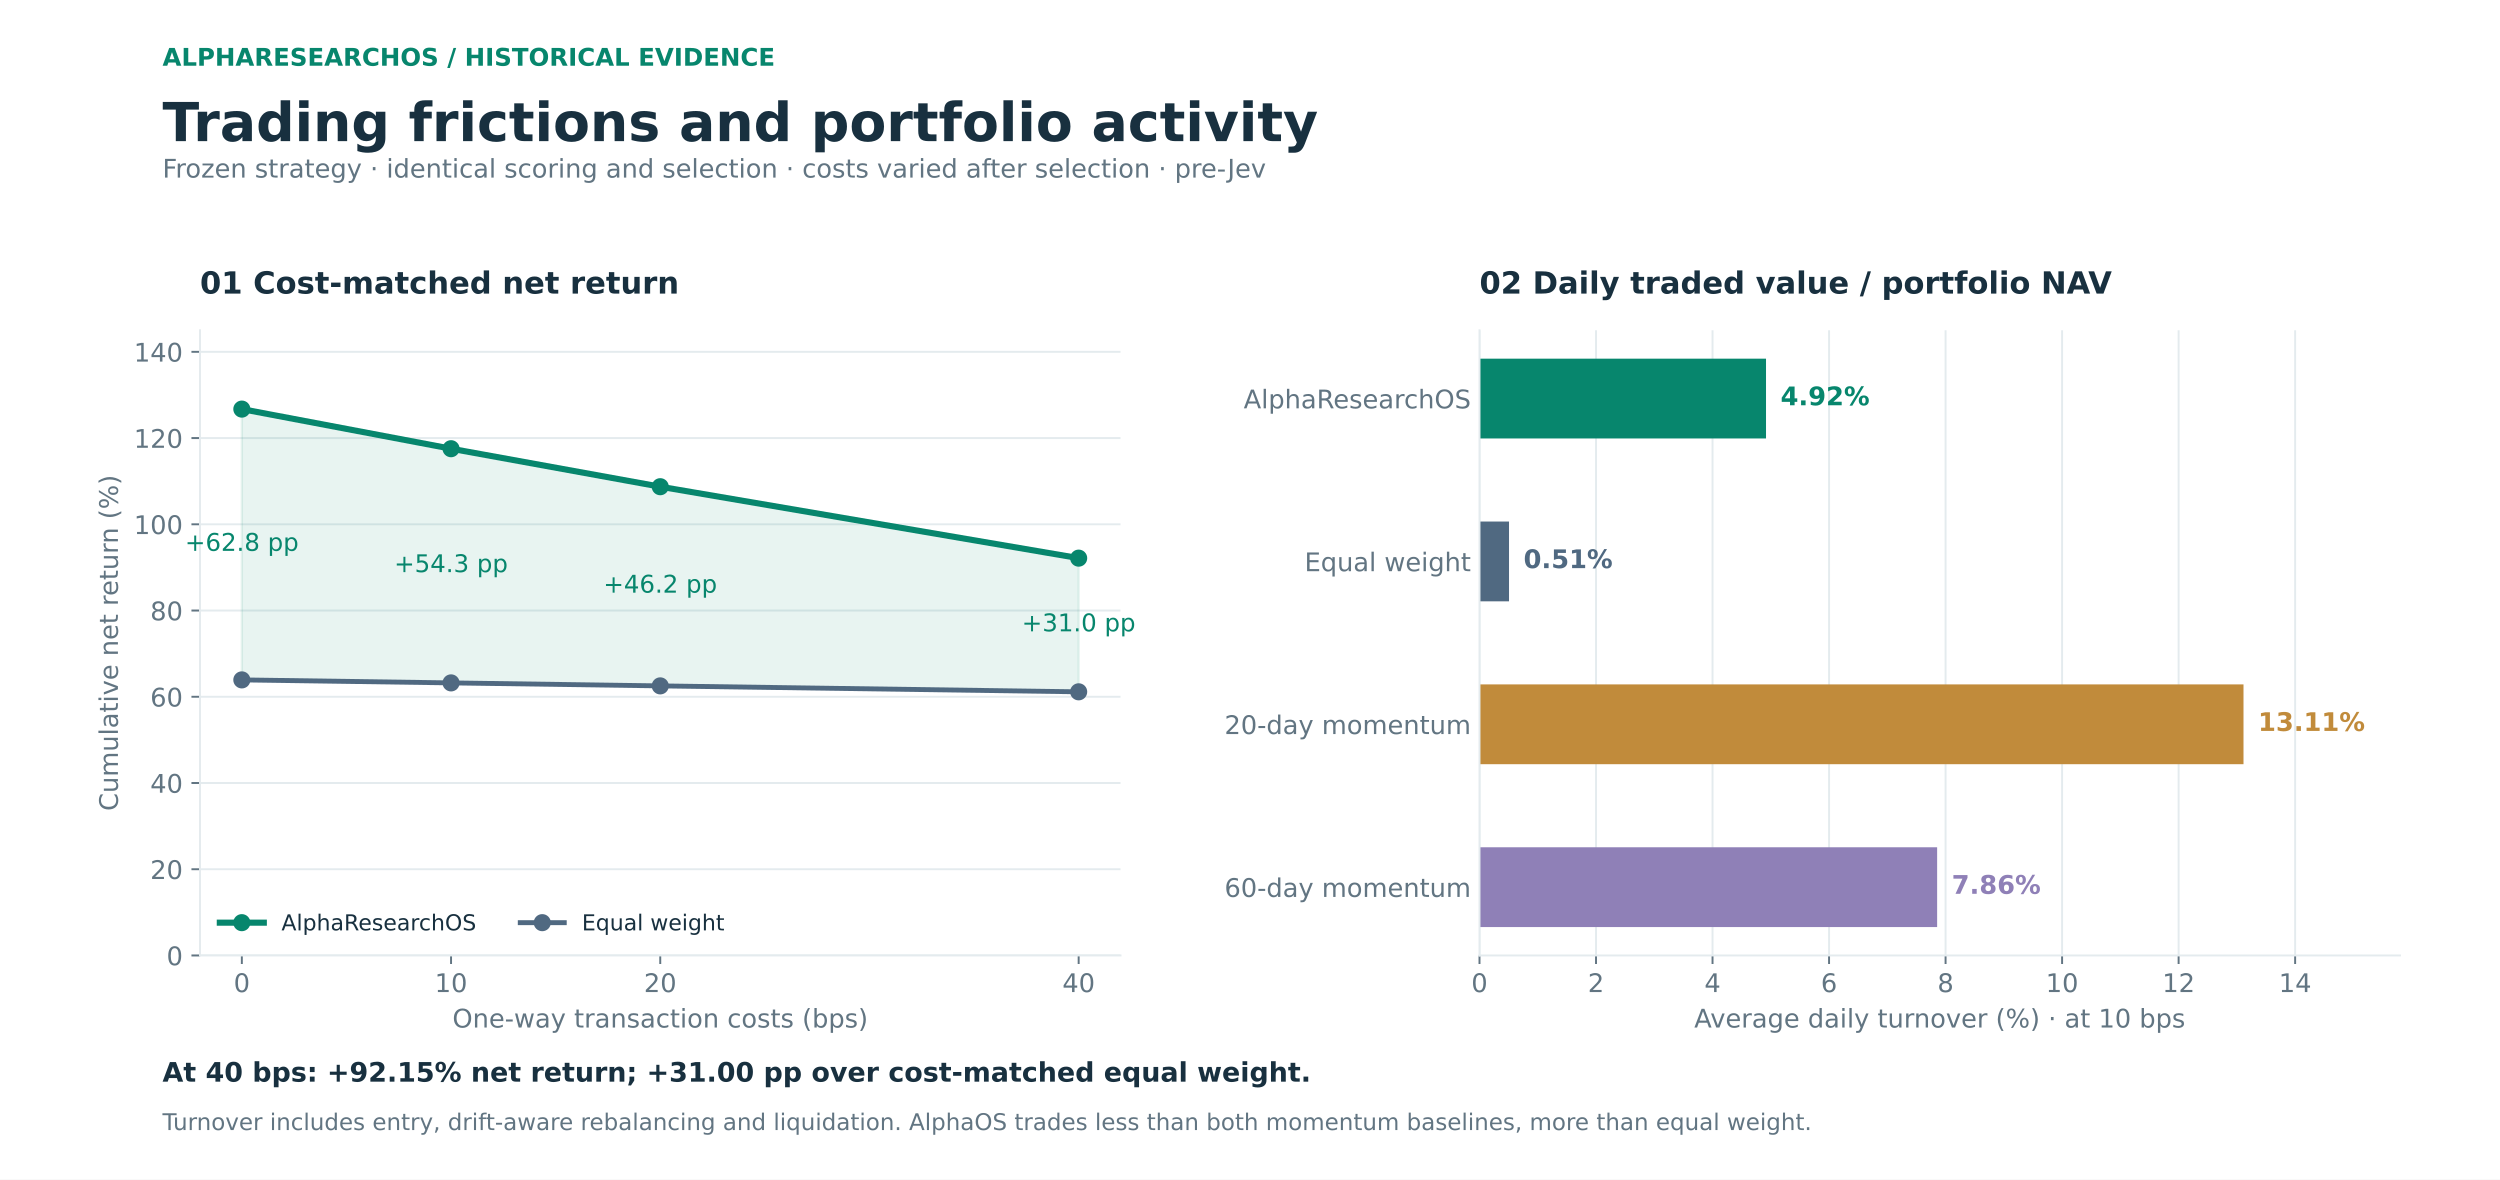
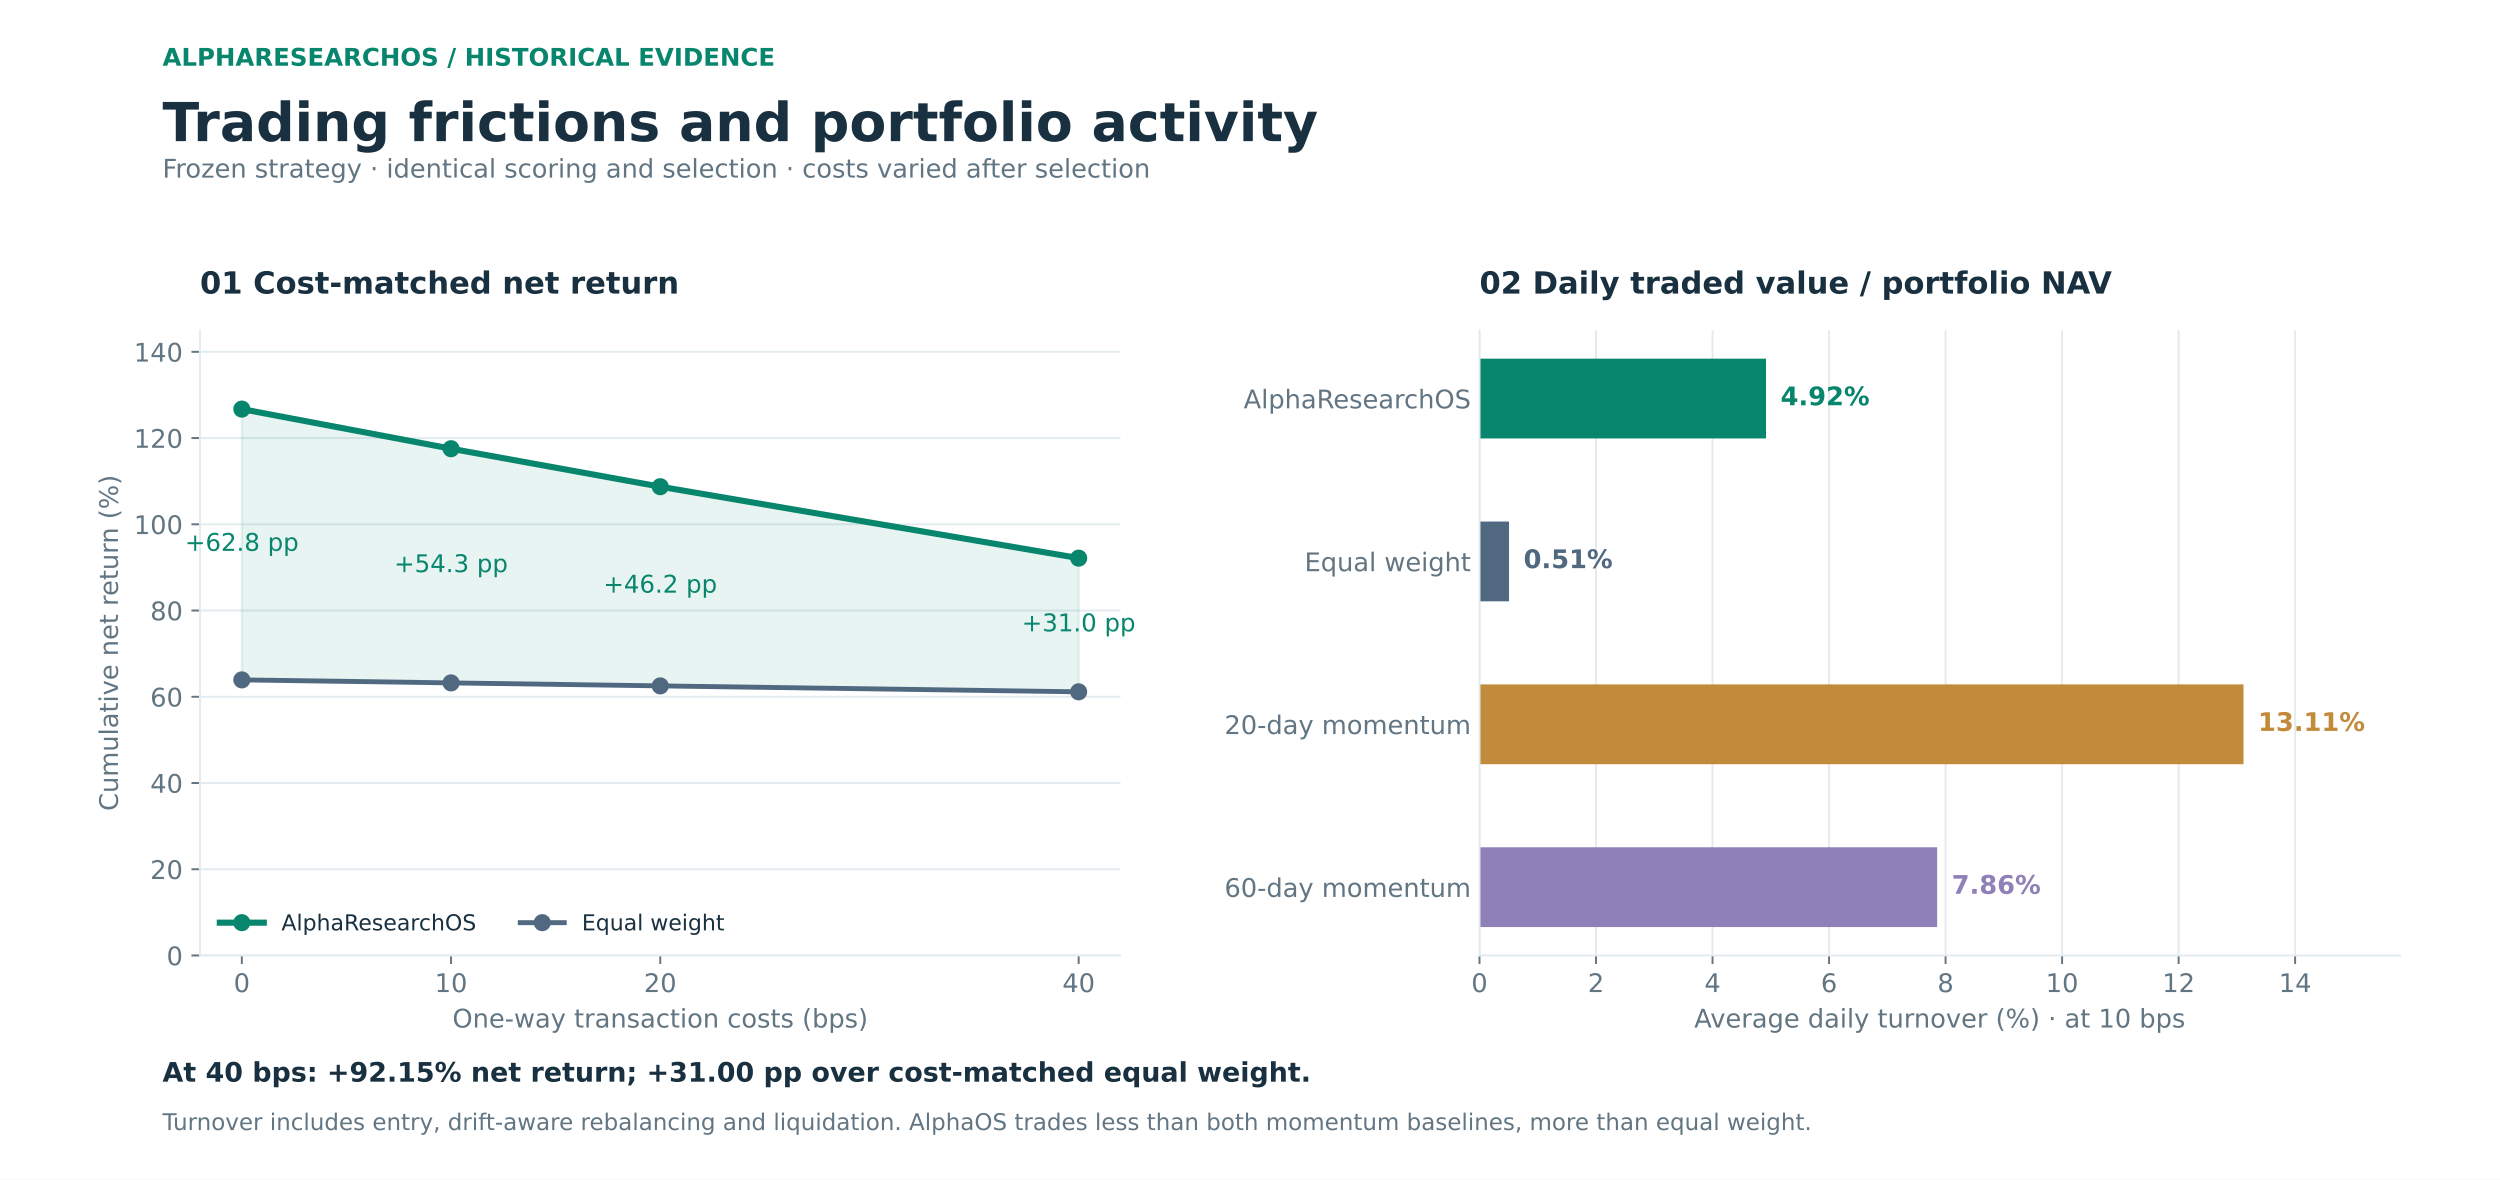
<svg xmlns="http://www.w3.org/2000/svg" xmlns:xlink="http://www.w3.org/1999/xlink" width="1022.4pt" height="482.4pt" viewBox="0 0 1022.4 482.4" version="1.1">
  <defs>
    <style type="text/css">*{stroke-linejoin: round; stroke-linecap: butt}</style>
  </defs>
  <g id="figure_1">
    <g id="patch_1">
      <path d="M 0 482.4 L 1022.4 482.4 L 1022.4 0 L 0 0 z " style="fill: #ffffff" />
    </g>
    <g id="axes_1">
      <g id="patch_2">
        <path d="M 81.792 390.744 L 458.241 390.744 L 458.241 135.072 L 81.792 135.072 z " style="fill: #ffffff" />
      </g>
      <g id="matplotlib.axis_1">
        <g id="xtick_1">
          <g id="line2d_1">
            <defs>
              <path id="m5e10859298" d="M 0 0 L 0 3.5 " style="stroke: #627582; stroke-width: 0.8" />
            </defs>
            <g>
              <use xlink:href="#m5e10859298" x="98.903" y="390.744" style="fill: #627582; stroke: #627582; stroke-width: 0.8" />
            </g>
          </g>
          <g id="text_1">
            <text style="font-size: 10.5px; font-family: 'DejaVu Sans'; text-anchor: middle; fill: #627582" x="98.903" y="405.722" transform="rotate(-0 98.9033 405.7215)">0</text>
          </g>
        </g>
        <g id="xtick_2">
          <g id="line2d_2">
            <g>
              <use xlink:href="#m5e10859298" x="184.46" y="390.744" style="fill: #627582; stroke: #627582; stroke-width: 0.8" />
            </g>
          </g>
          <g id="text_2">
            <text style="font-size: 10.5px; font-family: 'DejaVu Sans'; text-anchor: middle; fill: #627582" x="184.46" y="405.722" transform="rotate(-0 184.4598 405.7215)">10</text>
          </g>
        </g>
        <g id="xtick_3">
          <g id="line2d_3">
            <g>
              <use xlink:href="#m5e10859298" x="270.016" y="390.744" style="fill: #627582; stroke: #627582; stroke-width: 0.8" />
            </g>
          </g>
          <g id="text_3">
            <text style="font-size: 10.5px; font-family: 'DejaVu Sans'; text-anchor: middle; fill: #627582" x="270.016" y="405.722" transform="rotate(-0 270.0163 405.7215)">20</text>
          </g>
        </g>
        <g id="xtick_4">
          <g id="line2d_4">
            <g>
              <use xlink:href="#m5e10859298" x="441.129" y="390.744" style="fill: #627582; stroke: #627582; stroke-width: 0.8" />
            </g>
          </g>
          <g id="text_4">
            <text style="font-size: 10.5px; font-family: 'DejaVu Sans'; text-anchor: middle; fill: #627582" x="441.129" y="405.722" transform="rotate(-0 441.1292 405.7215)">40</text>
          </g>
        </g>
        <g id="text_5">
          <text style="font-size: 10.5px; font-family: 'DejaVu Sans'; text-anchor: middle; fill: #627582" x="270.016" y="420.222" transform="rotate(-0 270.0163 420.2224)">One-way transaction costs (bps)</text>
        </g>
      </g>
      <g id="matplotlib.axis_2">
        <g id="ytick_1">
          <g id="line2d_5">
            <path d="M 81.792 390.744 L 458.241 390.744 " clip-path="url(#p4f4ddab7ff)" style="fill: none; stroke: #e4ebee; stroke-width: 0.8; stroke-linecap: square" />
          </g>
          <g id="line2d_6">
            <defs>
              <path id="m2ed49d1506" d="M 0 0 L -3.5 0 " style="stroke: #627582; stroke-width: 0.8" />
            </defs>
            <g>
              <use xlink:href="#m2ed49d1506" x="81.792" y="390.744" style="fill: #627582; stroke: #627582; stroke-width: 0.8" />
            </g>
          </g>
          <g id="text_6">
            <text style="font-size: 10.5px; font-family: 'DejaVu Sans'; text-anchor: end; fill: #627582" x="74.792" y="394.733" transform="rotate(-0 74.792 394.7328)">0</text>
          </g>
        </g>
        <g id="ytick_2">
          <g id="line2d_7">
            <path d="M 81.792 355.479 L 458.241 355.479 " clip-path="url(#p4f4ddab7ff)" style="fill: none; stroke: #e4ebee; stroke-width: 0.8; stroke-linecap: square" />
          </g>
          <g id="line2d_8">
            <g>
              <use xlink:href="#m2ed49d1506" x="81.792" y="355.479" style="fill: #627582; stroke: #627582; stroke-width: 0.8" />
            </g>
          </g>
          <g id="text_7">
            <text style="font-size: 10.5px; font-family: 'DejaVu Sans'; text-anchor: end; fill: #627582" x="74.792" y="359.468" transform="rotate(-0 74.792 359.4677)">20</text>
          </g>
        </g>
        <g id="ytick_3">
          <g id="line2d_9">
            <path d="M 81.792 320.214 L 458.241 320.214 " clip-path="url(#p4f4ddab7ff)" style="fill: none; stroke: #e4ebee; stroke-width: 0.8; stroke-linecap: square" />
          </g>
          <g id="line2d_10">
            <g>
              <use xlink:href="#m2ed49d1506" x="81.792" y="320.214" style="fill: #627582; stroke: #627582; stroke-width: 0.8" />
            </g>
          </g>
          <g id="text_8">
            <text style="font-size: 10.5px; font-family: 'DejaVu Sans'; text-anchor: end; fill: #627582" x="74.792" y="324.203" transform="rotate(-0 74.792 324.2026)">40</text>
          </g>
        </g>
        <g id="ytick_4">
          <g id="line2d_11">
            <path d="M 81.792 284.949 L 458.241 284.949 " clip-path="url(#p4f4ddab7ff)" style="fill: none; stroke: #e4ebee; stroke-width: 0.8; stroke-linecap: square" />
          </g>
          <g id="line2d_12">
            <g>
              <use xlink:href="#m2ed49d1506" x="81.792" y="284.949" style="fill: #627582; stroke: #627582; stroke-width: 0.8" />
            </g>
          </g>
          <g id="text_9">
            <text style="font-size: 10.5px; font-family: 'DejaVu Sans'; text-anchor: end; fill: #627582" x="74.792" y="288.937" transform="rotate(-0 74.792 288.9375)">60</text>
          </g>
        </g>
        <g id="ytick_5">
          <g id="line2d_13">
            <path d="M 81.792 249.684 L 458.241 249.684 " clip-path="url(#p4f4ddab7ff)" style="fill: none; stroke: #e4ebee; stroke-width: 0.8; stroke-linecap: square" />
          </g>
          <g id="line2d_14">
            <g>
              <use xlink:href="#m2ed49d1506" x="81.792" y="249.684" style="fill: #627582; stroke: #627582; stroke-width: 0.8" />
            </g>
          </g>
          <g id="text_10">
            <text style="font-size: 10.5px; font-family: 'DejaVu Sans'; text-anchor: end; fill: #627582" x="74.792" y="253.672" transform="rotate(-0 74.792 253.6724)">80</text>
          </g>
        </g>
        <g id="ytick_6">
          <g id="line2d_15">
            <path d="M 81.792 214.418 L 458.241 214.418 " clip-path="url(#p4f4ddab7ff)" style="fill: none; stroke: #e4ebee; stroke-width: 0.8; stroke-linecap: square" />
          </g>
          <g id="line2d_16">
            <g>
              <use xlink:href="#m2ed49d1506" x="81.792" y="214.418" style="fill: #627582; stroke: #627582; stroke-width: 0.8" />
            </g>
          </g>
          <g id="text_11">
            <text style="font-size: 10.5px; font-family: 'DejaVu Sans'; text-anchor: end; fill: #627582" x="74.792" y="218.407" transform="rotate(-0 74.792 218.4073)">100</text>
          </g>
        </g>
        <g id="ytick_7">
          <g id="line2d_17">
            <path d="M 81.792 179.153 L 458.241 179.153 " clip-path="url(#p4f4ddab7ff)" style="fill: none; stroke: #e4ebee; stroke-width: 0.8; stroke-linecap: square" />
          </g>
          <g id="line2d_18">
            <g>
              <use xlink:href="#m2ed49d1506" x="81.792" y="179.153" style="fill: #627582; stroke: #627582; stroke-width: 0.8" />
            </g>
          </g>
          <g id="text_12">
            <text style="font-size: 10.5px; font-family: 'DejaVu Sans'; text-anchor: end; fill: #627582" x="74.792" y="183.142" transform="rotate(-0 74.792 183.1421)">120</text>
          </g>
        </g>
        <g id="ytick_8">
          <g id="line2d_19">
            <path d="M 81.792 143.888 L 458.241 143.888 " clip-path="url(#p4f4ddab7ff)" style="fill: none; stroke: #e4ebee; stroke-width: 0.8; stroke-linecap: square" />
          </g>
          <g id="line2d_20">
            <g>
              <use xlink:href="#m2ed49d1506" x="81.792" y="143.888" style="fill: #627582; stroke: #627582; stroke-width: 0.8" />
            </g>
          </g>
          <g id="text_13">
            <text style="font-size: 10.5px; font-family: 'DejaVu Sans'; text-anchor: end; fill: #627582" x="74.792" y="147.877" transform="rotate(-0 74.792 147.877)">140</text>
          </g>
        </g>
        <g id="text_14">
          <text style="font-size: 10.5px; font-family: 'DejaVu Sans'; text-anchor: middle; fill: #627582" x="48.228" y="262.908" transform="rotate(-90 48.22766 262.908)">Cumulative net return (%)</text>
        </g>
      </g>
      <g id="FillBetweenPolyCollection_1">
        <defs>
          <path id="mec07c7e149" d="M 98.903 -204.351 L 98.903 -315.093 L 184.46 -298.896 L 270.016 -283.356 L 441.129 -254.142 L 441.129 -199.473 L 441.129 -199.473 L 270.016 -201.902 L 184.46 -203.124 L 98.903 -204.351 z " style="stroke: #07866d; stroke-opacity: 0.09" />
        </defs>
        <g clip-path="url(#p4f4ddab7ff)">
          <use xlink:href="#mec07c7e149" x="0" y="482.4" style="fill: #07866d; fill-opacity: 0.09; stroke: #07866d; stroke-opacity: 0.09" />
        </g>
      </g>
      <g id="line2d_21">
        <path d="M 98.903 167.307 L 184.46 183.504 L 270.016 199.044 L 441.129 228.258 " clip-path="url(#p4f4ddab7ff)" style="fill: none; stroke: #07866d; stroke-width: 2.5; stroke-linecap: square" />
        <defs>
          <path id="m98717b9841" d="M 0 3 C 0.796 3 1.559 2.684 2.121 2.121 C 2.684 1.559 3 0.796 3 0 C 3 -0.796 2.684 -1.559 2.121 -2.121 C 1.559 -2.684 0.796 -3 0 -3 C -0.796 -3 -1.559 -2.684 -2.121 -2.121 C -2.684 -1.559 -3 -0.796 -3 0 C -3 0.796 -2.684 1.559 -2.121 2.121 C -1.559 2.684 -0.796 3 0 3 z " style="stroke: #07866d" />
        </defs>
        <g clip-path="url(#p4f4ddab7ff)">
          <use xlink:href="#m98717b9841" x="98.903" y="167.307" style="fill: #07866d; stroke: #07866d" />
          <use xlink:href="#m98717b9841" x="184.46" y="183.504" style="fill: #07866d; stroke: #07866d" />
          <use xlink:href="#m98717b9841" x="270.016" y="199.044" style="fill: #07866d; stroke: #07866d" />
          <use xlink:href="#m98717b9841" x="441.129" y="228.258" style="fill: #07866d; stroke: #07866d" />
        </g>
      </g>
      <g id="line2d_22">
        <path d="M 98.903 278.049 L 184.46 279.276 L 270.016 280.498 L 441.129 282.927 " clip-path="url(#p4f4ddab7ff)" style="fill: none; stroke: #506981; stroke-width: 2; stroke-linecap: square" />
        <defs>
          <path id="mbb482a04b2" d="M 0 3 C 0.796 3 1.559 2.684 2.121 2.121 C 2.684 1.559 3 0.796 3 0 C 3 -0.796 2.684 -1.559 2.121 -2.121 C 1.559 -2.684 0.796 -3 0 -3 C -0.796 -3 -1.559 -2.684 -2.121 -2.121 C -2.684 -1.559 -3 -0.796 -3 0 C -3 0.796 -2.684 1.559 -2.121 2.121 C -1.559 2.684 -0.796 3 0 3 z " style="stroke: #506981" />
        </defs>
        <g clip-path="url(#p4f4ddab7ff)">
          <use xlink:href="#mbb482a04b2" x="98.903" y="278.049" style="fill: #506981; stroke: #506981" />
          <use xlink:href="#mbb482a04b2" x="184.46" y="279.276" style="fill: #506981; stroke: #506981" />
          <use xlink:href="#mbb482a04b2" x="270.016" y="280.498" style="fill: #506981; stroke: #506981" />
          <use xlink:href="#mbb482a04b2" x="441.129" y="282.927" style="fill: #506981; stroke: #506981" />
        </g>
      </g>
      <g id="patch_3">
        <path d="M 81.792 390.744 L 81.792 135.072 " style="fill: none; stroke: #e4ebee; stroke-width: 0.8; stroke-linejoin: miter; stroke-linecap: square" />
      </g>
      <g id="patch_4">
        <path d="M 81.792 390.744 L 458.241 390.744 " style="fill: none; stroke: #e4ebee; stroke-width: 0.8; stroke-linejoin: miter; stroke-linecap: square" />
      </g>
      <g id="text_15">
        <text style="font-size: 10px; font-family: 'DejaVu Sans'; text-anchor: middle; fill: #07866d" x="98.903" y="225.276" transform="rotate(-0 98.9033 225.2757)">+62.8 pp</text>
      </g>
      <g id="text_16">
        <text style="font-size: 10px; font-family: 'DejaVu Sans'; text-anchor: middle; fill: #07866d" x="184.46" y="233.988" transform="rotate(-0 184.4598 233.9879)">+54.3 pp</text>
      </g>
      <g id="text_17">
        <text style="font-size: 10px; font-family: 'DejaVu Sans'; text-anchor: middle; fill: #07866d" x="270.016" y="242.369" transform="rotate(-0 270.0163 242.3686)">+46.2 pp</text>
      </g>
      <g id="text_18">
        <text style="font-size: 10px; font-family: 'DejaVu Sans'; text-anchor: middle; fill: #07866d" x="441.129" y="258.19" transform="rotate(-0 441.1292 258.1904)">+31.0 pp</text>
      </g>
      <g id="text_19">
        <text style="font-weight: 700; font-size: 12.5px; font-family: 'DejaVu Sans'; text-anchor: start; fill: #18303f" x="81.792" y="120.072" transform="rotate(-0 81.792 120.072)">01  Cost-matched net return</text>
      </g>
      <g id="legend_1">
        <g id="line2d_23">
          <path d="M 89.892 377.332 L 98.892 377.332 L 107.892 377.332 " style="fill: none; stroke: #07866d; stroke-width: 2.5; stroke-linecap: square" />
          <g>
            <use xlink:href="#m98717b9841" x="98.892" y="377.332" style="fill: #07866d; stroke: #07866d" />
          </g>
        </g>
        <g id="text_20">
          <text style="font-size: 9px; font-family: 'DejaVu Sans'; text-anchor: start; fill: #18303f" x="115.092" y="380.482" transform="rotate(-0 115.092 380.4819)">AlphaResearchOS</text>
        </g>
        <g id="line2d_24">
          <path d="M 212.763 377.332 L 221.763 377.332 L 230.763 377.332 " style="fill: none; stroke: #506981; stroke-width: 2; stroke-linecap: square" />
          <g>
            <use xlink:href="#mbb482a04b2" x="221.763" y="377.332" style="fill: #506981; stroke: #506981" />
          </g>
        </g>
        <g id="text_21">
          <text style="font-size: 9px; font-family: 'DejaVu Sans'; text-anchor: start; fill: #18303f" x="237.963" y="380.482" transform="rotate(-0 237.9631 380.4819)">Equal weight</text>
        </g>
      </g>
    </g>
    <g id="axes_2">
      <g id="patch_5">
        <path d="M 605.055 390.744 L 981.504 390.744 L 981.504 135.072 L 605.055 135.072 z " style="fill: #ffffff" />
      </g>
      <g id="matplotlib.axis_3">
        <g id="xtick_5">
          <g id="line2d_25">
            <path d="M 605.055 390.744 L 605.055 135.072 " clip-path="url(#p404db88055)" style="fill: none; stroke: #e4ebee; stroke-width: 0.8; stroke-linecap: square" />
          </g>
          <g id="line2d_26">
            <g>
              <use xlink:href="#m5e10859298" x="605.055" y="390.744" style="fill: #627582; stroke: #627582; stroke-width: 0.8" />
            </g>
          </g>
          <g id="text_22">
            <text style="font-size: 10.5px; font-family: 'DejaVu Sans'; text-anchor: middle; fill: #627582" x="605.055" y="405.722" transform="rotate(-0 605.0555 405.7215)">0</text>
          </g>
        </g>
        <g id="xtick_6">
          <g id="line2d_27">
            <path d="M 652.707 390.744 L 652.707 135.072 " clip-path="url(#p404db88055)" style="fill: none; stroke: #e4ebee; stroke-width: 0.8; stroke-linecap: square" />
          </g>
          <g id="line2d_28">
            <g>
              <use xlink:href="#m5e10859298" x="652.707" y="390.744" style="fill: #627582; stroke: #627582; stroke-width: 0.8" />
            </g>
          </g>
          <g id="text_23">
            <text style="font-size: 10.5px; font-family: 'DejaVu Sans'; text-anchor: middle; fill: #627582" x="652.707" y="405.722" transform="rotate(-0 652.7072 405.7215)">2</text>
          </g>
        </g>
        <g id="xtick_7">
          <g id="line2d_29">
            <path d="M 700.359 390.744 L 700.359 135.072 " clip-path="url(#p404db88055)" style="fill: none; stroke: #e4ebee; stroke-width: 0.8; stroke-linecap: square" />
          </g>
          <g id="line2d_30">
            <g>
              <use xlink:href="#m5e10859298" x="700.359" y="390.744" style="fill: #627582; stroke: #627582; stroke-width: 0.8" />
            </g>
          </g>
          <g id="text_24">
            <text style="font-size: 10.5px; font-family: 'DejaVu Sans'; text-anchor: middle; fill: #627582" x="700.359" y="405.722" transform="rotate(-0 700.3589 405.7215)">4</text>
          </g>
        </g>
        <g id="xtick_8">
          <g id="line2d_31">
            <path d="M 748.011 390.744 L 748.011 135.072 " clip-path="url(#p404db88055)" style="fill: none; stroke: #e4ebee; stroke-width: 0.8; stroke-linecap: square" />
          </g>
          <g id="line2d_32">
            <g>
              <use xlink:href="#m5e10859298" x="748.011" y="390.744" style="fill: #627582; stroke: #627582; stroke-width: 0.8" />
            </g>
          </g>
          <g id="text_25">
            <text style="font-size: 10.5px; font-family: 'DejaVu Sans'; text-anchor: middle; fill: #627582" x="748.011" y="405.722" transform="rotate(-0 748.0106 405.7215)">6</text>
          </g>
        </g>
        <g id="xtick_9">
          <g id="line2d_33">
            <path d="M 795.662 390.744 L 795.662 135.072 " clip-path="url(#p404db88055)" style="fill: none; stroke: #e4ebee; stroke-width: 0.8; stroke-linecap: square" />
          </g>
          <g id="line2d_34">
            <g>
              <use xlink:href="#m5e10859298" x="795.662" y="390.744" style="fill: #627582; stroke: #627582; stroke-width: 0.8" />
            </g>
          </g>
          <g id="text_26">
            <text style="font-size: 10.5px; font-family: 'DejaVu Sans'; text-anchor: middle; fill: #627582" x="795.662" y="405.722" transform="rotate(-0 795.6623 405.7215)">8</text>
          </g>
        </g>
        <g id="xtick_10">
          <g id="line2d_35">
            <path d="M 843.314 390.744 L 843.314 135.072 " clip-path="url(#p404db88055)" style="fill: none; stroke: #e4ebee; stroke-width: 0.8; stroke-linecap: square" />
          </g>
          <g id="line2d_36">
            <g>
              <use xlink:href="#m5e10859298" x="843.314" y="390.744" style="fill: #627582; stroke: #627582; stroke-width: 0.8" />
            </g>
          </g>
          <g id="text_27">
            <text style="font-size: 10.5px; font-family: 'DejaVu Sans'; text-anchor: middle; fill: #627582" x="843.314" y="405.722" transform="rotate(-0 843.314 405.7215)">10</text>
          </g>
        </g>
        <g id="xtick_11">
          <g id="line2d_37">
            <path d="M 890.966 390.744 L 890.966 135.072 " clip-path="url(#p404db88055)" style="fill: none; stroke: #e4ebee; stroke-width: 0.8; stroke-linecap: square" />
          </g>
          <g id="line2d_38">
            <g>
              <use xlink:href="#m5e10859298" x="890.966" y="390.744" style="fill: #627582; stroke: #627582; stroke-width: 0.8" />
            </g>
          </g>
          <g id="text_28">
            <text style="font-size: 10.5px; font-family: 'DejaVu Sans'; text-anchor: middle; fill: #627582" x="890.966" y="405.722" transform="rotate(-0 890.9657 405.7215)">12</text>
          </g>
        </g>
        <g id="xtick_12">
          <g id="line2d_39">
            <path d="M 938.617 390.744 L 938.617 135.072 " clip-path="url(#p404db88055)" style="fill: none; stroke: #e4ebee; stroke-width: 0.8; stroke-linecap: square" />
          </g>
          <g id="line2d_40">
            <g>
              <use xlink:href="#m5e10859298" x="938.617" y="390.744" style="fill: #627582; stroke: #627582; stroke-width: 0.8" />
            </g>
          </g>
          <g id="text_29">
            <text style="font-size: 10.5px; font-family: 'DejaVu Sans'; text-anchor: middle; fill: #627582" x="938.617" y="405.722" transform="rotate(-0 938.6175 405.7215)">14</text>
          </g>
        </g>
        <g id="text_30">
          <text style="font-size: 10.5px; font-family: 'DejaVu Sans'; text-anchor: middle; fill: #627582" x="793.28" y="420.222" transform="rotate(-0 793.2797 420.2224)">Average daily turnover (%) · at 10 bps</text>
        </g>
      </g>
      <g id="matplotlib.axis_4">
        <g id="ytick_9">
          <g id="line2d_41" />
          <g id="text_31">
            <text style="font-size: 10.5px; font-family: 'DejaVu Sans'; text-anchor: end; fill: #627582" x="601.555" y="166.999" transform="rotate(-0 601.5555 166.9993)">AlphaResearchOS</text>
          </g>
        </g>
        <g id="ytick_10">
          <g id="line2d_42" />
          <g id="text_32">
            <text style="font-size: 10.5px; font-family: 'DejaVu Sans'; text-anchor: end; fill: #627582" x="601.555" y="233.598" transform="rotate(-0 601.5555 233.5979)">Equal weight</text>
          </g>
        </g>
        <g id="ytick_11">
          <g id="line2d_43" />
          <g id="text_33">
            <text style="font-size: 10.5px; font-family: 'DejaVu Sans'; text-anchor: end; fill: #627582" x="601.555" y="300.196" transform="rotate(-0 601.5555 300.1965)">20-day momentum</text>
          </g>
        </g>
        <g id="ytick_12">
          <g id="line2d_44" />
          <g id="text_34">
            <text style="font-size: 10.5px; font-family: 'DejaVu Sans'; text-anchor: end; fill: #627582" x="601.555" y="366.795" transform="rotate(-0 601.5555 366.7951)">60-day momentum</text>
          </g>
        </g>
      </g>
      <g id="patch_6">
        <path d="M 605.055 146.693 L 722.229 146.693 L 722.229 179.327 L 605.055 179.327 z " clip-path="url(#p404db88055)" style="fill: #07866d" />
      </g>
      <g id="patch_7">
        <path d="M 605.055 213.292 L 617.129 213.292 L 617.129 245.925 L 605.055 245.925 z " clip-path="url(#p404db88055)" style="fill: #506981" />
      </g>
      <g id="patch_8">
        <path d="M 605.055 279.891 L 917.501 279.891 L 917.501 312.524 L 605.055 312.524 z " clip-path="url(#p404db88055)" style="fill: #c18b3b" />
      </g>
      <g id="patch_9">
        <path d="M 605.055 346.489 L 792.21 346.489 L 792.21 379.123 L 605.055 379.123 z " clip-path="url(#p404db88055)" style="fill: #8f80b7" />
      </g>
      <g id="patch_10">
        <path d="M 605.055 390.744 L 605.055 135.072 " style="fill: none; stroke: #e4ebee; stroke-width: 0.8; stroke-linejoin: miter; stroke-linecap: square" />
      </g>
      <g id="patch_11">
        <path d="M 605.055 390.744 L 981.504 390.744 " style="fill: none; stroke: #e4ebee; stroke-width: 0.8; stroke-linejoin: miter; stroke-linecap: square" />
      </g>
      <g id="text_35">
        <text style="font-weight: 700; font-size: 10.5px; font-family: 'DejaVu Sans'; text-anchor: start; fill: #07866d" x="728.185" y="165.738" transform="rotate(-0 728.1854 165.7376)">4.92%</text>
      </g>
      <g id="text_36">
        <text style="font-weight: 700; font-size: 10.5px; font-family: 'DejaVu Sans'; text-anchor: start; fill: #506981" x="623.086" y="232.336" transform="rotate(-0 623.0859 232.3362)">0.51%</text>
      </g>
      <g id="text_37">
        <text style="font-weight: 700; font-size: 10.5px; font-family: 'DejaVu Sans'; text-anchor: start; fill: #c18b3b" x="923.457" y="298.935" transform="rotate(-0 923.4574 298.9348)">13.11%</text>
      </g>
      <g id="text_38">
        <text style="font-weight: 700; font-size: 10.5px; font-family: 'DejaVu Sans'; text-anchor: start; fill: #8f80b7" x="798.166" y="365.533" transform="rotate(-0 798.1661 365.5334)">7.86%</text>
      </g>
      <g id="text_39">
        <text style="font-weight: 700; font-size: 12.5px; font-family: 'DejaVu Sans'; text-anchor: start; fill: #18303f" x="605.055" y="120.072" transform="rotate(-0 605.0555 120.072)">02  Daily traded value / portfolio NAV</text>
      </g>
    </g>
    <g id="text_40">
      <text style="font-weight: 700; font-size: 10px; font-family: 'DejaVu Sans'; text-anchor: start; fill: #07866d" x="66.456" y="26.894" transform="rotate(-0 66.456 26.89366)">ALPHARESEARCHOS  /  HISTORICAL EVIDENCE</text>
    </g>
    <g id="text_41">
      <text style="font-weight: 700; font-size: 22px; font-family: 'DejaVu Sans'; text-anchor: start; fill: #18303f" x="66.456" y="57.721" transform="rotate(-0 66.456 57.72056)">Trading frictions and portfolio activity</text>
    </g>
    <g id="text_42">
-       <text style="font-size: 10.5px; font-family: 'DejaVu Sans'; text-anchor: start; fill: #627582" x="66.456" y="72.62" transform="rotate(-0 66.456 72.61996)">Frozen strategy · identical scoring and selection · costs varied after selection · pre-Jev</text>
+       <text style="font-size: 10.5px; font-family: 'DejaVu Sans'; text-anchor: start; fill: #627582" x="66.456" y="72.62" transform="rotate(-0 66.456 72.61996)">Frozen strategy · identical scoring and selection · costs varied after selection</text>
    </g>
    <g id="text_43">
      <text style="font-weight: 700; font-size: 11px; font-family: 'DejaVu Sans'; text-anchor: start; fill: #18303f" x="66.456" y="442.361" transform="rotate(-0 66.456 442.3608)">At 40 bps: +92.15% net return; +31.00 pp over cost-matched equal weight.</text>
    </g>
    <g id="text_44">
      <text style="font-size: 9.4px; font-family: 'DejaVu Sans'; text-anchor: start; fill: #627582" x="66.456" y="462.139" transform="rotate(-0 66.456 462.1392)">Turnover includes entry, drift-aware rebalancing and liquidation. AlphaOS trades less than both momentum baselines, more than equal weight.</text>
    </g>
  </g>
  <defs>
    <clipPath id="p4f4ddab7ff">
      <rect x="81.792" y="135.072" width="376.449" height="255.672" />
    </clipPath>
    <clipPath id="p404db88055">
      <rect x="605.055" y="135.072" width="376.449" height="255.672" />
    </clipPath>
  </defs>
</svg>
